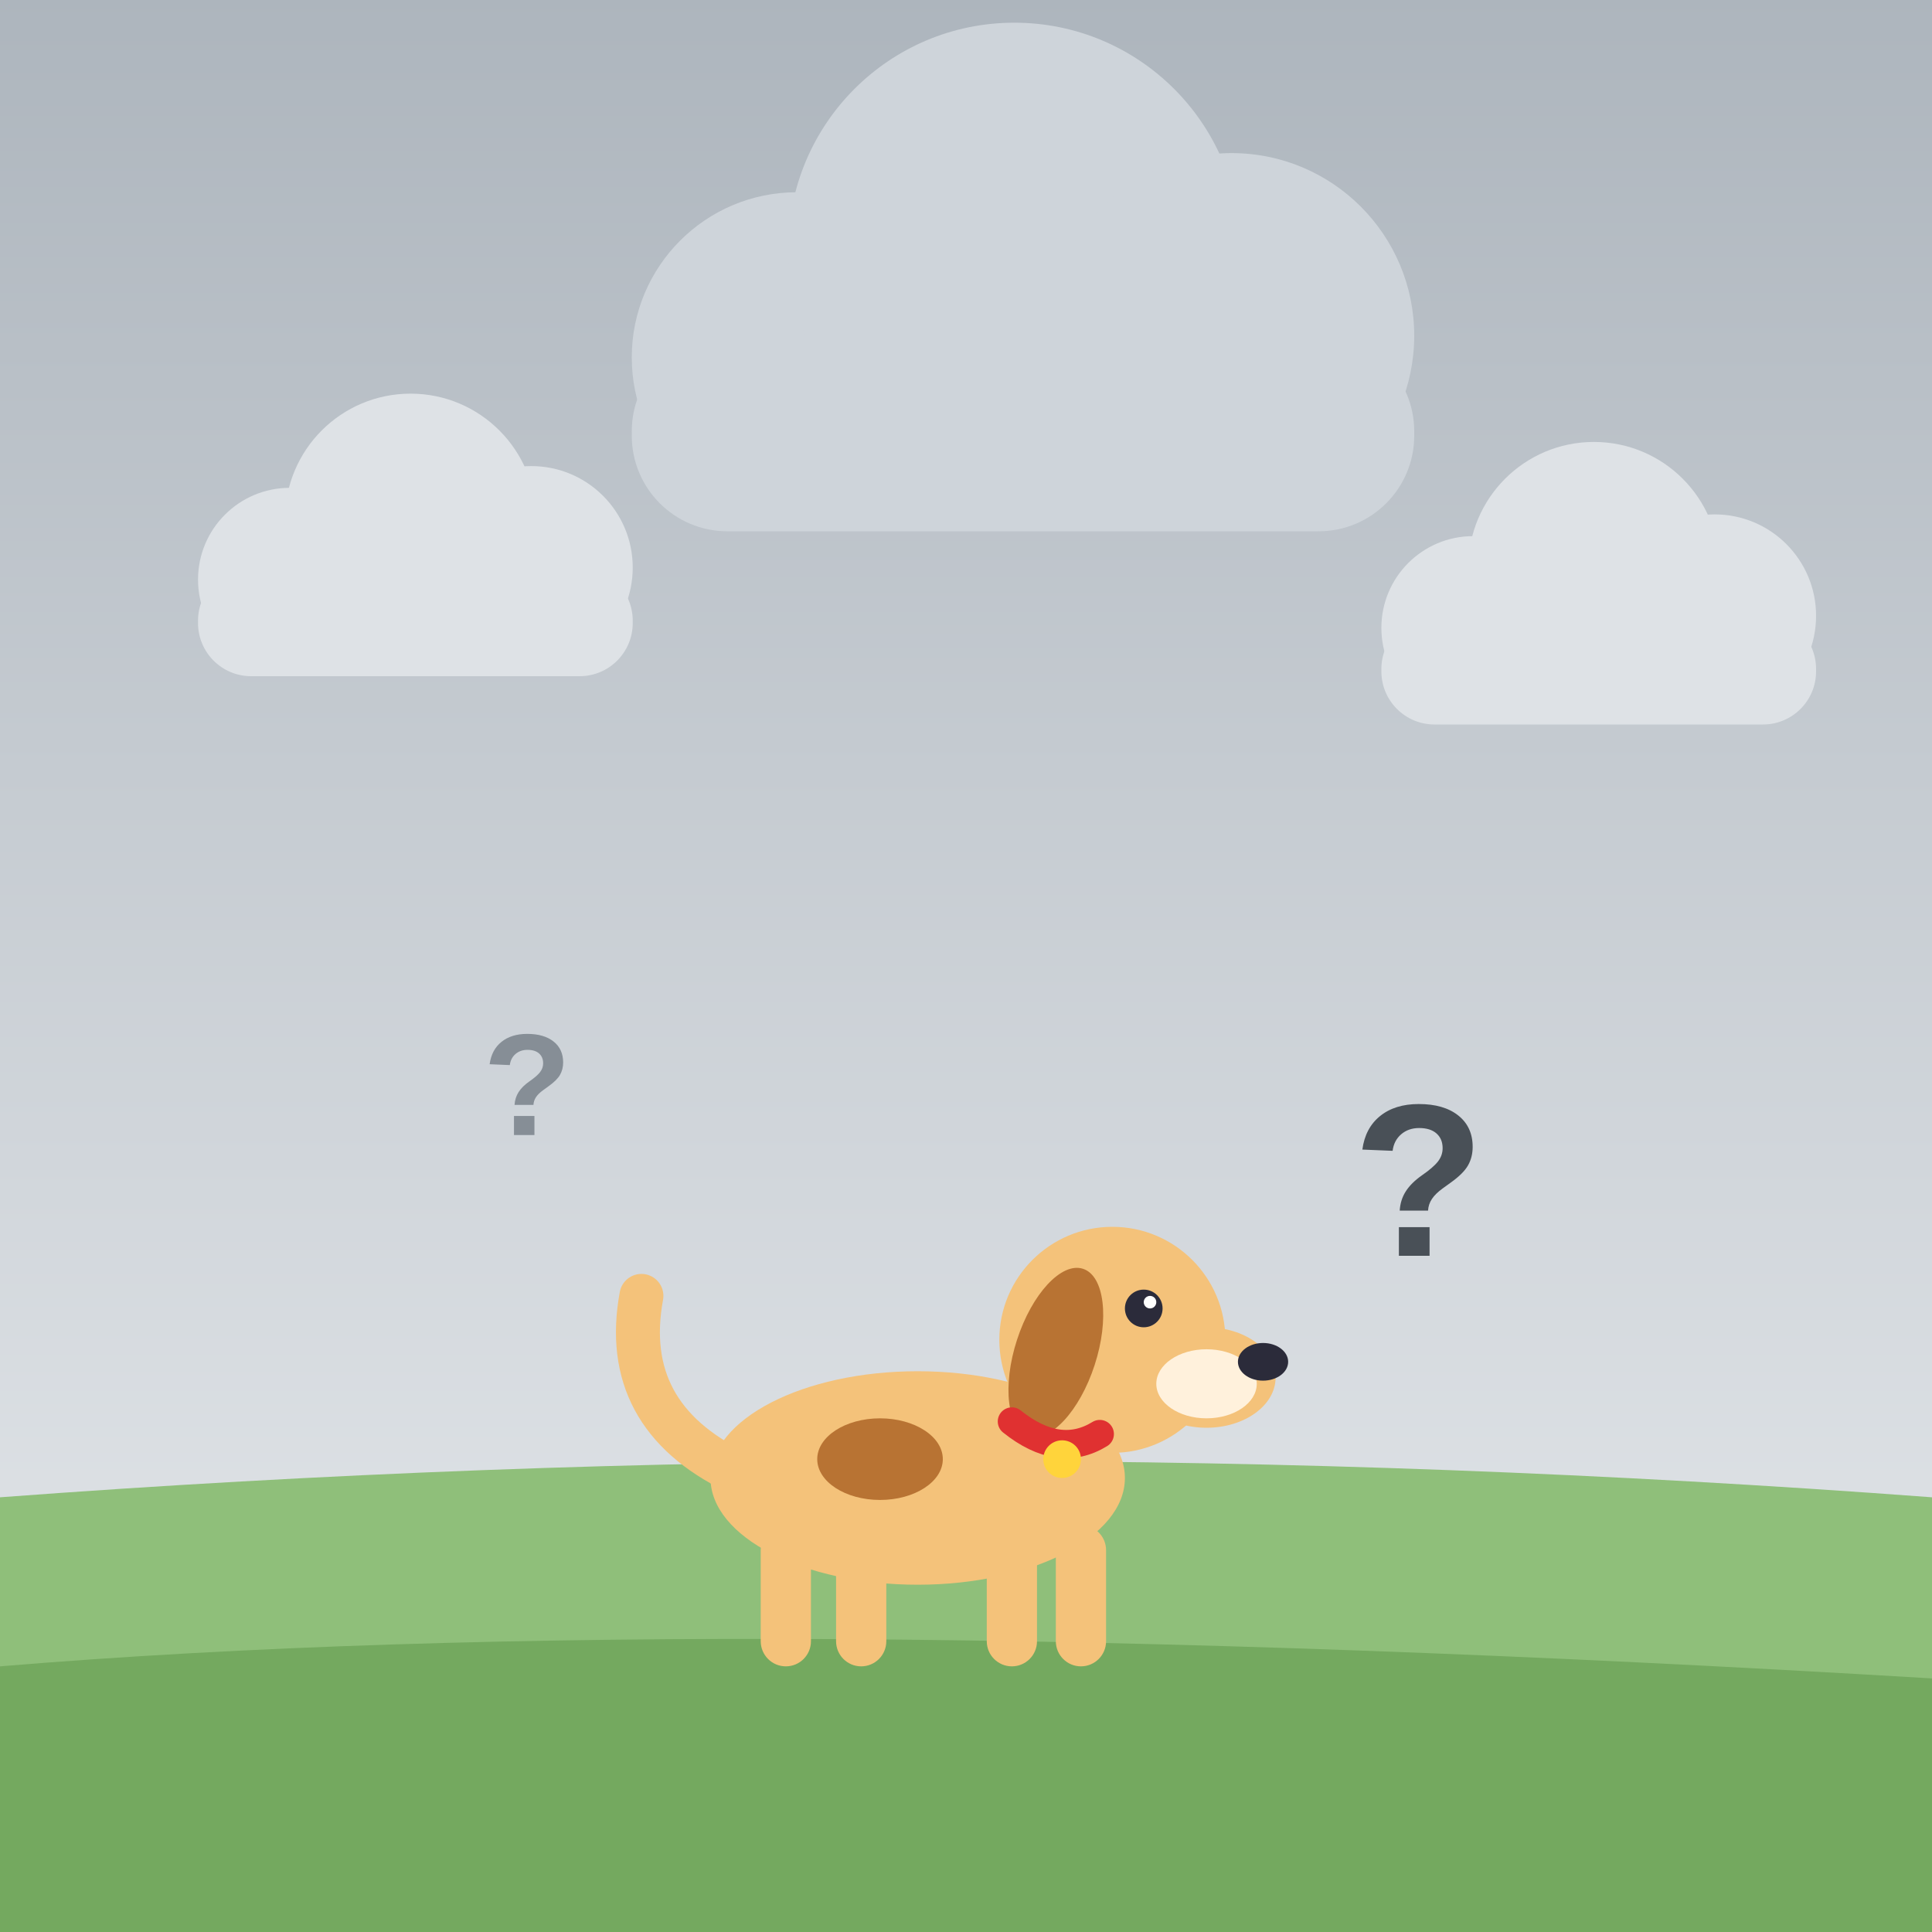
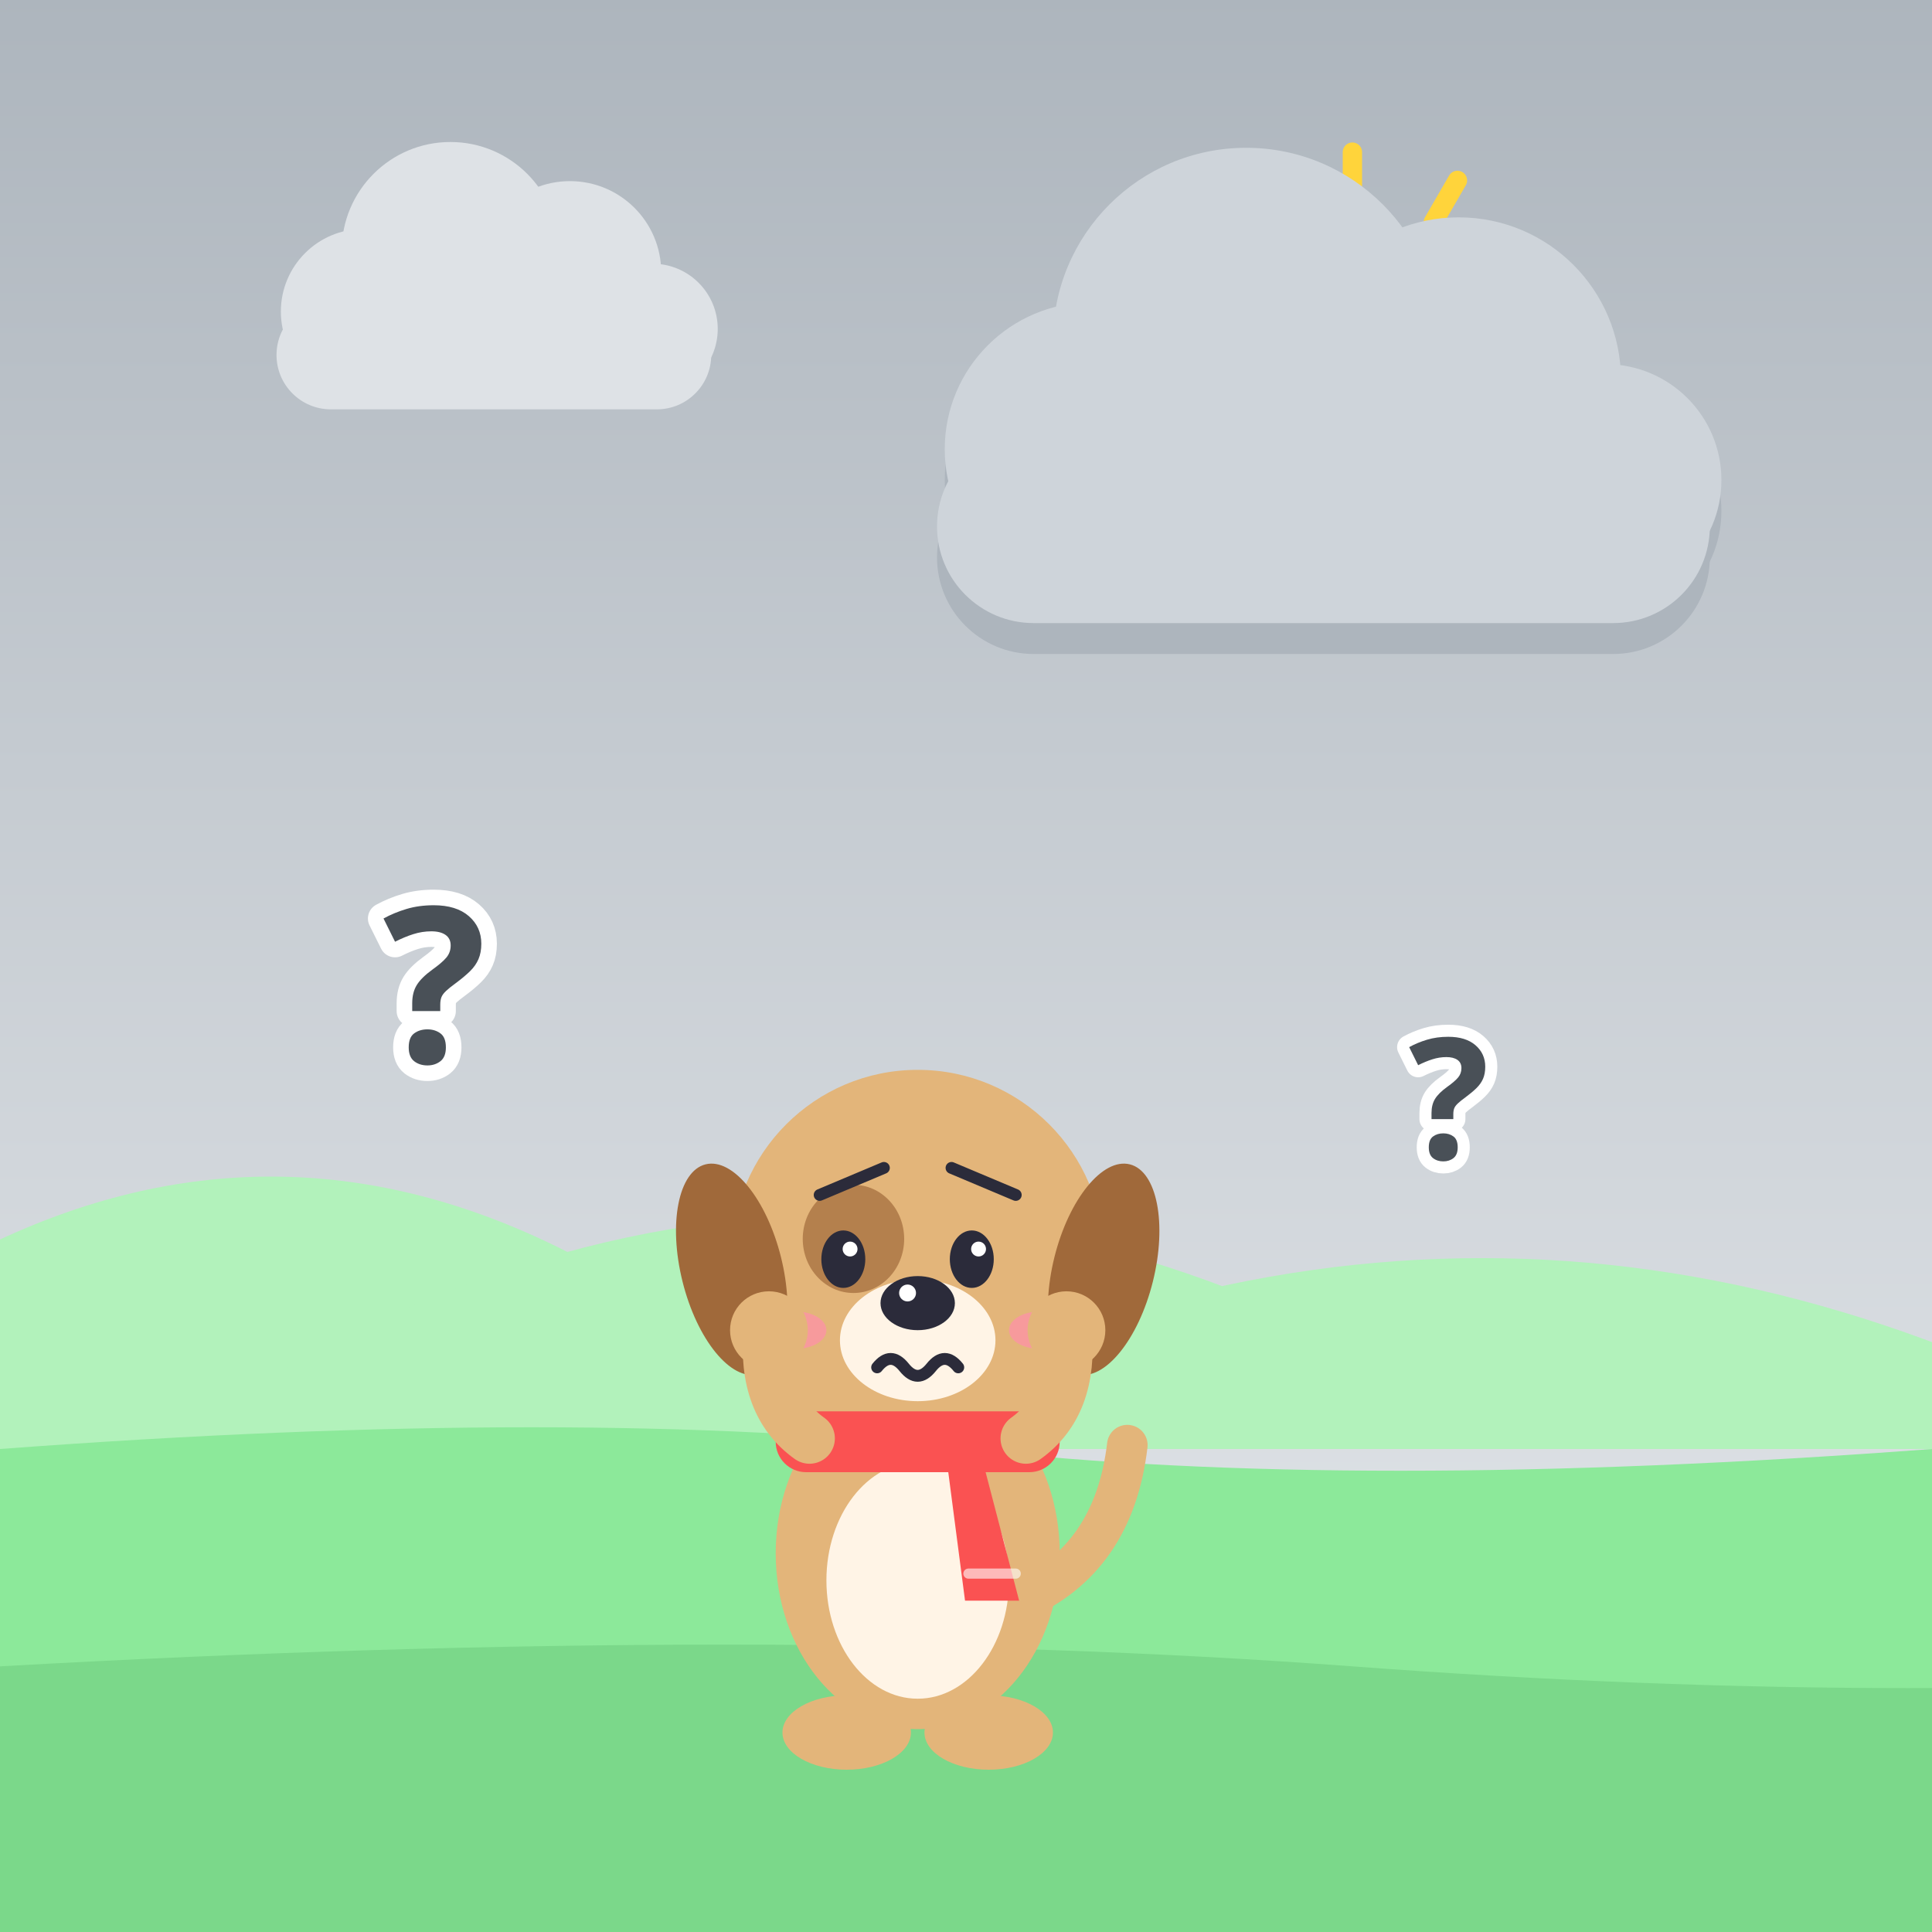
<svg xmlns="http://www.w3.org/2000/svg" viewBox="0 0 800 800" width="800" height="800">
  <defs>
-     <linearGradient id="ciel" x1="0" y1="0" x2="0" y2="1">
+     <linearGradient id="d14" x1="0" y1="0" x2="0" y2="1">
      <stop offset="0" stop-color="#adb5bd" />
      <stop offset="1" stop-color="#e9ecef" />
    </linearGradient>
  </defs>
-   <rect width="800" height="800" fill="url(#ciel)" />
-   <g transform="translate(420 130) scale(1.8)" fill="#ced4da">
-     <circle cx="-50" cy="10" r="38" />
-     <circle cx="0" cy="-15" r="52" />
-     <circle cx="50" cy="5" r="42" />
-     <rect x="-88" y="5" width="180" height="45" rx="22" />
+   <rect x="0" y="0" width="800" height="800" fill="url(#d14)" />
+   <path d="M -121.3 600 Q 112.2 374.4 345.6 600 Z" fill="#b2f2bb" />
+   <path d="M 63.9 600 Q 348.7 405.8 633.5 600 Z" fill="#b2f2bb" />
+   <path d="M 332.6 600 Q 613.6 441.9 894.6 600 Z" fill="#b2f2bb" />
+   <path d="M 0 600 Q 240.0 582 400.0 600 T 800 600 L 800 800 L 0 800 Z" fill="#8ce99a" />
+   <path d="M 0 690 Q 320.0 672 560.0 690 T 1000 690 L 800 800 L 0 800 Z" fill="#7bd88a" />
+   <g>
+     <line x1="627" y1="150" x2="647" y2="150" stroke="#ffd43b" stroke-width="8" stroke-linecap="round" />
+     <line x1="618" y1="183.5" x2="635.3" y2="193.5" stroke="#ffd43b" stroke-width="8" stroke-linecap="round" />
+     <line x1="593.5" y1="208" x2="603.5" y2="225.3" stroke="#ffd43b" stroke-width="8" stroke-linecap="round" />
+     <line x1="560" y1="217" x2="560" y2="237" stroke="#ffd43b" stroke-width="8" stroke-linecap="round" />
+     <line x1="526.5" y1="208" x2="516.5" y2="225.3" stroke="#ffd43b" stroke-width="8" stroke-linecap="round" />
+     <line x1="502" y1="183.5" x2="484.7" y2="193.5" stroke="#ffd43b" stroke-width="8" stroke-linecap="round" />
+     <line x1="493" y1="150" x2="473" y2="150" stroke="#ffd43b" stroke-width="8" stroke-linecap="round" />
+     <line x1="502" y1="116.5" x2="484.7" y2="106.5" stroke="#ffd43b" stroke-width="8" stroke-linecap="round" />
+     <line x1="526.5" y1="92" x2="516.5" y2="74.7" stroke="#ffd43b" stroke-width="8" stroke-linecap="round" />
+     <line x1="560" y1="83" x2="560" y2="63" stroke="#ffd43b" stroke-width="8" stroke-linecap="round" />
+     <line x1="593.5" y1="92" x2="603.5" y2="74.7" stroke="#ffd43b" stroke-width="8" stroke-linecap="round" />
+     <line x1="618" y1="116.5" x2="635.3" y2="106.5" stroke="#ffd43b" stroke-width="8" stroke-linecap="round" />
+     <circle cx="560" cy="150" r="55" fill="#ffd43b" />
  </g>
-   <g transform="translate(170 230) scale(1.0)" fill="#dee2e6">
-     <circle cx="-50" cy="10" r="38" />
-     <circle cx="0" cy="-15" r="52" />
-     <circle cx="50" cy="5" r="42" />
-     <rect x="-88" y="5" width="180" height="45" rx="22" />
+   <g transform="translate(540 170) scale(1.6 1.6)">
+     <g>
+       <g transform="translate(0 8)">
+         <circle cx="-55" cy="10" r="38" fill="#adb5bd" />
+         <circle cx="-15" cy="-18" r="50" fill="#adb5bd" />
+         <circle cx="40" cy="-8" r="42" fill="#adb5bd" />
+         <circle cx="78" cy="18" r="30" fill="#adb5bd" />
+         <rect x="-95" y="5" width="200" height="50" rx="25" fill="#adb5bd" />
+       </g>
+       <circle cx="-55" cy="10" r="38" fill="#ced4da" />
+       <circle cx="-15" cy="-18" r="50" fill="#ced4da" />
+       <circle cx="40" cy="-8" r="42" fill="#ced4da" />
+       <circle cx="78" cy="18" r="30" fill="#ced4da" />
+       <rect x="-95" y="5" width="200" height="50" rx="25" fill="#ced4da" />
+     </g>
  </g>
-   <g transform="translate(660 250) scale(1.0)" fill="#dee2e6">
-     <circle cx="-50" cy="10" r="38" />
-     <circle cx="0" cy="-15" r="52" />
-     <circle cx="50" cy="5" r="42" />
-     <rect x="-88" y="5" width="180" height="45" rx="22" />
+   <g transform="translate(200 120) scale(0.9 0.9)">
+     <g>
+       <circle cx="-55" cy="10" r="38" fill="#dee2e6" />
+       <circle cx="-15" cy="-18" r="50" fill="#dee2e6" />
+       <circle cx="40" cy="-8" r="42" fill="#dee2e6" />
+       <circle cx="78" cy="18" r="30" fill="#dee2e6" />
+       <rect x="-95" y="5" width="200" height="50" rx="25" fill="#dee2e6" />
+     </g>
  </g>
-   <path d="M 0 620 Q 400 590 800 620 L 800 800 L 0 800 Z" fill="#8fbf7a" />
-   <path d="M 0 690 Q 300 665 800 695 L 800 800 L 0 800 Z" fill="#74a95f" />
-   <g transform="translate(380 690) scale(1.3)">
-     <path d="M -58 -62 Q -95 -80 -88 -118" stroke="#f4c27a" stroke-width="14" fill="none" stroke-linecap="round" />
-     <rect x="-50" y="-45" width="16" height="45" rx="8" fill="#f4c27a" />
-     <rect x="-26" y="-45" width="16" height="45" rx="8" fill="#f4c27a" />
-     <rect x="22" y="-45" width="16" height="45" rx="8" fill="#f4c27a" />
-     <rect x="44" y="-45" width="16" height="45" rx="8" fill="#f4c27a" />
-     <ellipse cx="0" cy="-60" rx="66" ry="34" fill="#f4c27a" />
-     <circle cx="62" cy="-104" r="36" fill="#f4c27a" />
-     <ellipse cx="92" cy="-92" rx="22" ry="16" fill="#f4c27a" />
-     <ellipse cx="44" cy="-100" rx="13" ry="28" fill="#b87333" transform="rotate(18 44 -100)" />
-     <ellipse cx="-12" cy="-66" rx="20" ry="13" fill="#b87333" />
-     <ellipse cx="92" cy="-90" rx="16" ry="11" fill="#fff1dc" />
-     <ellipse cx="110" cy="-97" rx="8" ry="6" fill="#2b2b3a" />
-     <circle cx="72" cy="-114" r="6" fill="#2b2b3a" />
-     <circle cx="74" cy="-116" r="2" fill="#fff" />
-     <path d="M 30 -78 Q 45 -66 58 -74" stroke="#e03131" stroke-width="9" fill="none" stroke-linecap="round" />
-     <circle cx="46" cy="-66" r="6" fill="#ffd43b" />
+   <g transform="translate(380 730) scale(1.4 1.4)">
+     <path d="M 30 -48 Q 58 -60 62 -94" fill="none" stroke="#e3b57a" stroke-width="12" stroke-linecap="round" stroke-linejoin="round" />
+     <ellipse cx="-21" cy="-9" rx="19" ry="11" fill="#e3b57a" />
+     <ellipse cx="21" cy="-9" rx="19" ry="11" fill="#e3b57a" />
+     <ellipse cx="0" cy="-62" rx="42" ry="52" fill="#e3b57a" />
+     <ellipse cx="0" cy="-54" rx="27" ry="35" fill="#fff4e6" />
+     <g>
+       <circle cx="0" cy="-150" r="55" fill="#e3b57a" />
+       <ellipse cx="0" cy="-125" rx="23" ry="18" fill="#fff4e6" />
+       <ellipse cx="-19" cy="-155" rx="15" ry="16" fill="#a0693a" opacity="0.7" />
+       <ellipse cx="-36" cy="-128" rx="9" ry="5.5" fill="#ff8fab" opacity="0.7" />
+       <ellipse cx="36" cy="-128" rx="9" ry="5.5" fill="#ff8fab" opacity="0.7" />
+       <ellipse cx="-22" cy="-149" rx="6.5" ry="8.5" fill="#2b2b3a" />
+       <circle cx="-20" cy="-152" r="2.2" fill="#fff" />
+       <ellipse cx="16" cy="-149" rx="6.5" ry="8.5" fill="#2b2b3a" />
+       <circle cx="18" cy="-152" r="2.2" fill="#fff" />
+       <line x1="-29" y1="-168" x2="-10" y2="-176" stroke="#2b2b3a" stroke-width="3.5" stroke-linecap="round" />
+       <line x1="29" y1="-168" x2="10" y2="-176" stroke="#2b2b3a" stroke-width="3.5" stroke-linecap="round" />
+       <ellipse cx="0" cy="-136" rx="11" ry="8" fill="#2b2b3a" />
+       <circle cx="-3" cy="-139" r="2.5" fill="#fff" />
+       <path d="M -12 -117 q 4 -5 8 0 q 4 5 8 0 q 4 -5 8 0" fill="none" stroke="#2b2b3a" stroke-width="3.5" stroke-linecap="round" stroke-linejoin="round" />
+       <ellipse cx="-55" cy="-146" rx="15" ry="32" fill="#a0693a" transform="rotate(-14 -55 -146)" />
+       <ellipse cx="55" cy="-146" rx="15" ry="32" fill="#a0693a" transform="rotate(14 55 -146)" />
+       <g>
+         <rect x="-42" y="-104" width="84" height="18" rx="9" fill="#fa5252" />
+         <path d="M 18 -94 L 30 -48 L 14 -48 L 8 -94 Z" fill="#fa5252" />
+         <line x1="15" y1="-56" x2="29" y2="-56" stroke="#fff" stroke-width="3" stroke-linecap="round" opacity="0.6" />
+       </g>
+     </g>
+     <path d="M -32 -96 Q -46 -106 -44 -128" fill="none" stroke="#e3b57a" stroke-width="15" stroke-linecap="round" stroke-linejoin="round" />
+     <path d="M 32 -96 Q 46 -106 44 -128" fill="none" stroke="#e3b57a" stroke-width="15" stroke-linecap="round" stroke-linejoin="round" />
+     <circle cx="-44" cy="-128" r="11.5" fill="#e3b57a" />
+     <circle cx="44" cy="-128" r="11.5" fill="#e3b57a" />
  </g>
-   <text x="560" y="520" font-family="Arial, sans-serif" font-weight="bold" font-size="90" fill="#495057">?</text>
-   <text x="200" y="470" font-family="Arial, sans-serif" font-weight="bold" font-size="60" fill="#868e96">?</text>
+   <text x="180" y="440" font-family="Fredoka, Andika, sans-serif" font-weight="700" font-size="90" text-anchor="middle" fill="#495057" stroke="#fff" stroke-width="12.9" stroke-linejoin="round" paint-order="stroke">?</text>
+   <text x="600" y="480" font-family="Fredoka, Andika, sans-serif" font-weight="700" font-size="70" text-anchor="middle" fill="#495057" stroke="#fff" stroke-width="10" stroke-linejoin="round" paint-order="stroke">?</text>
</svg>
